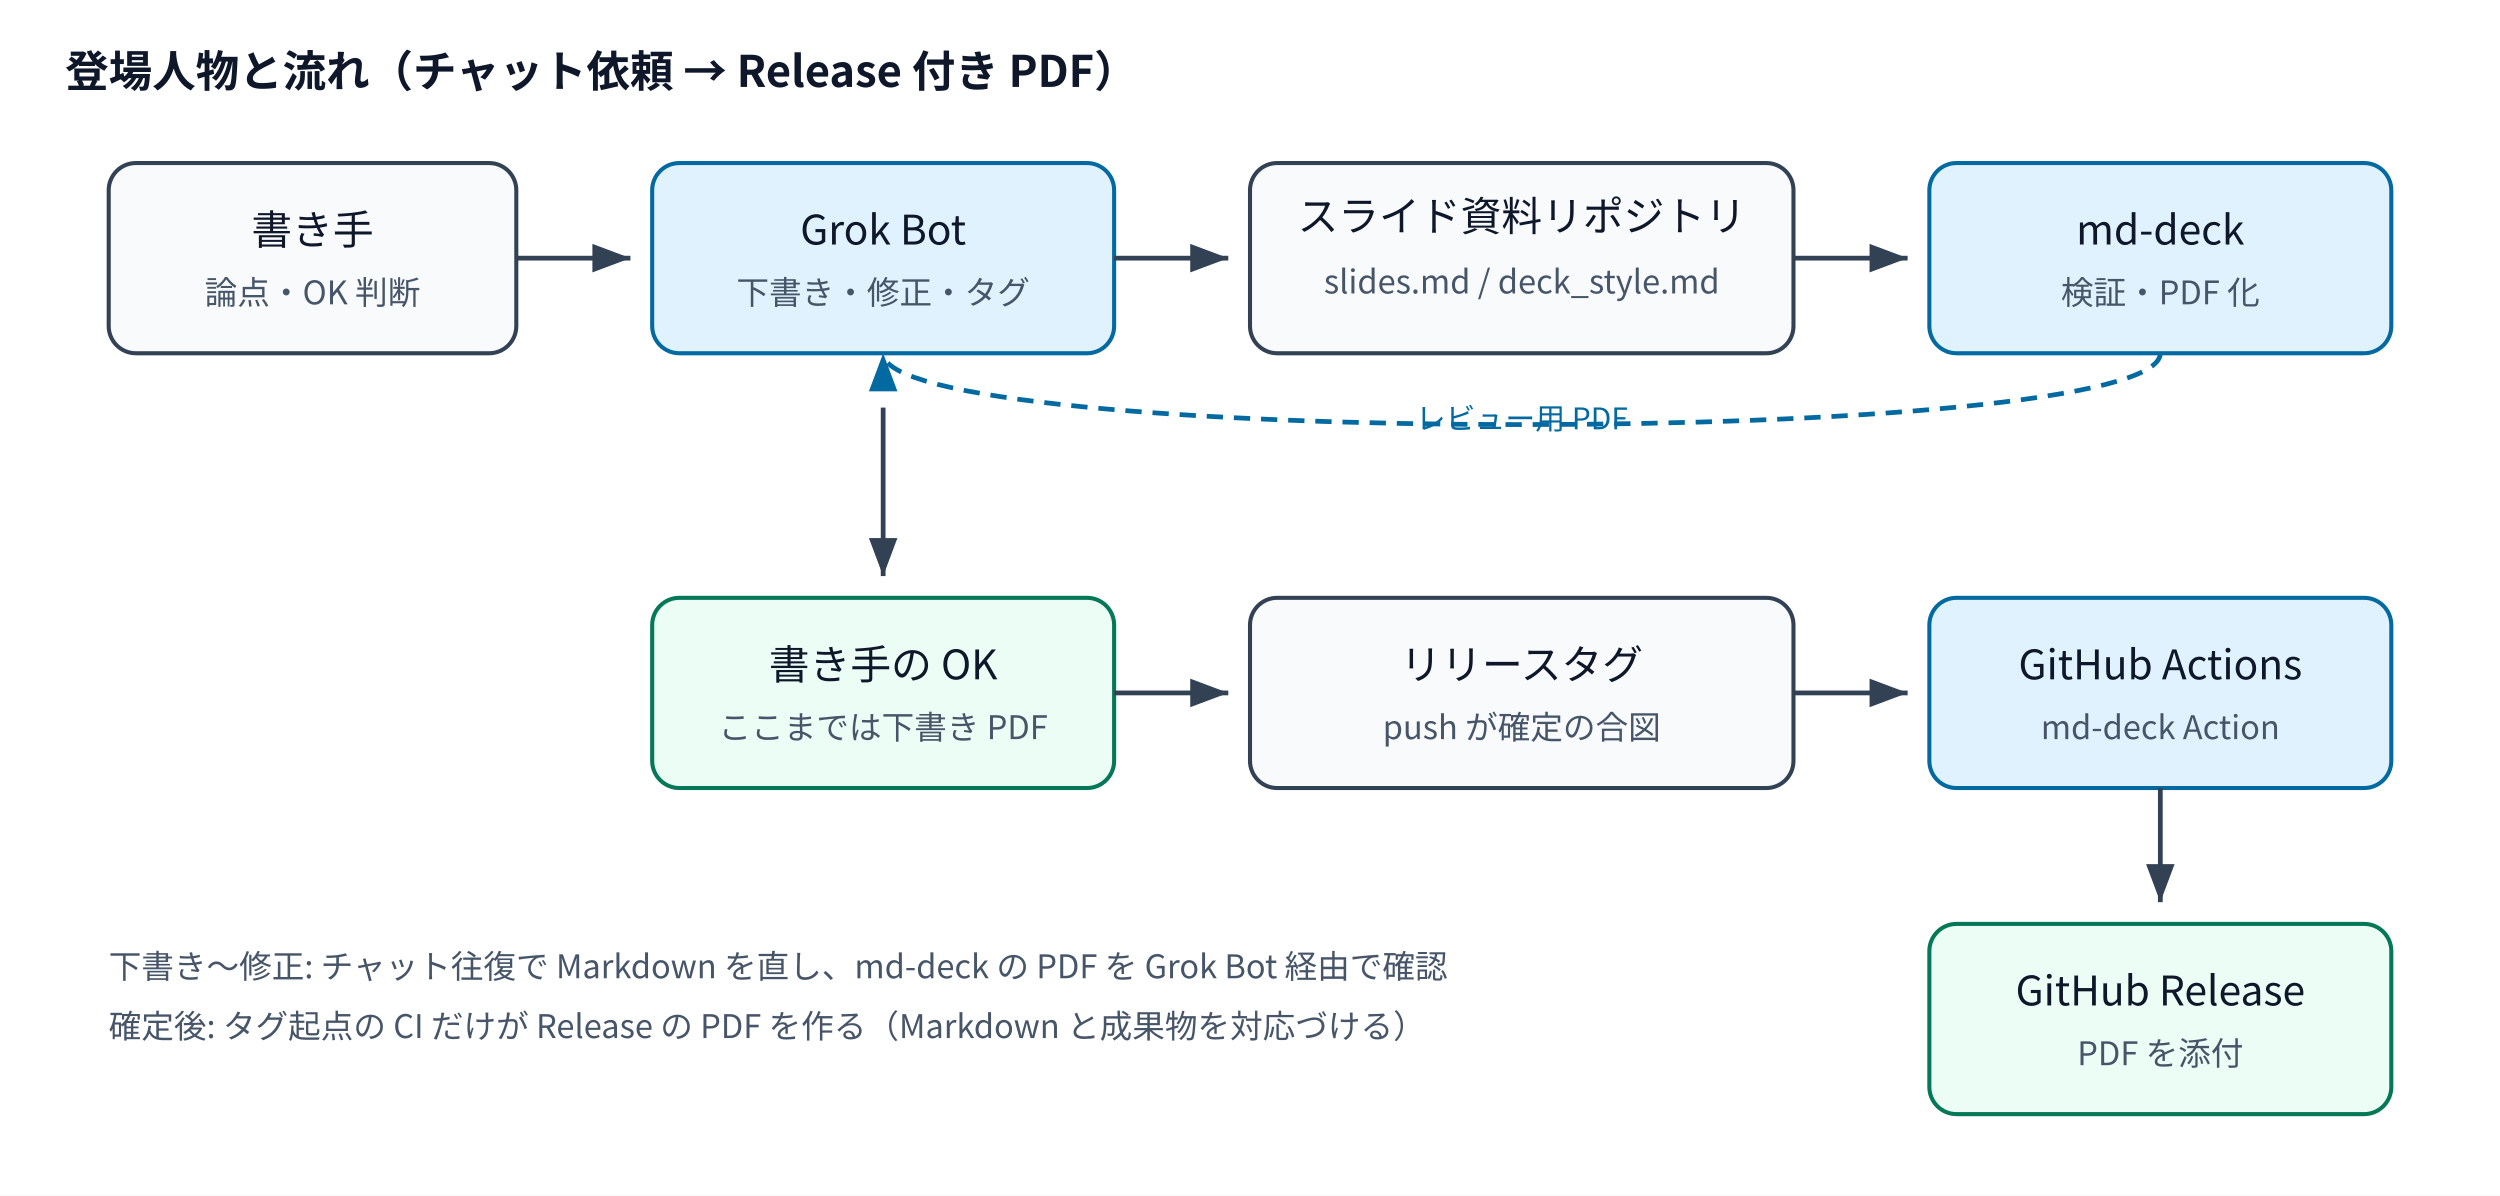
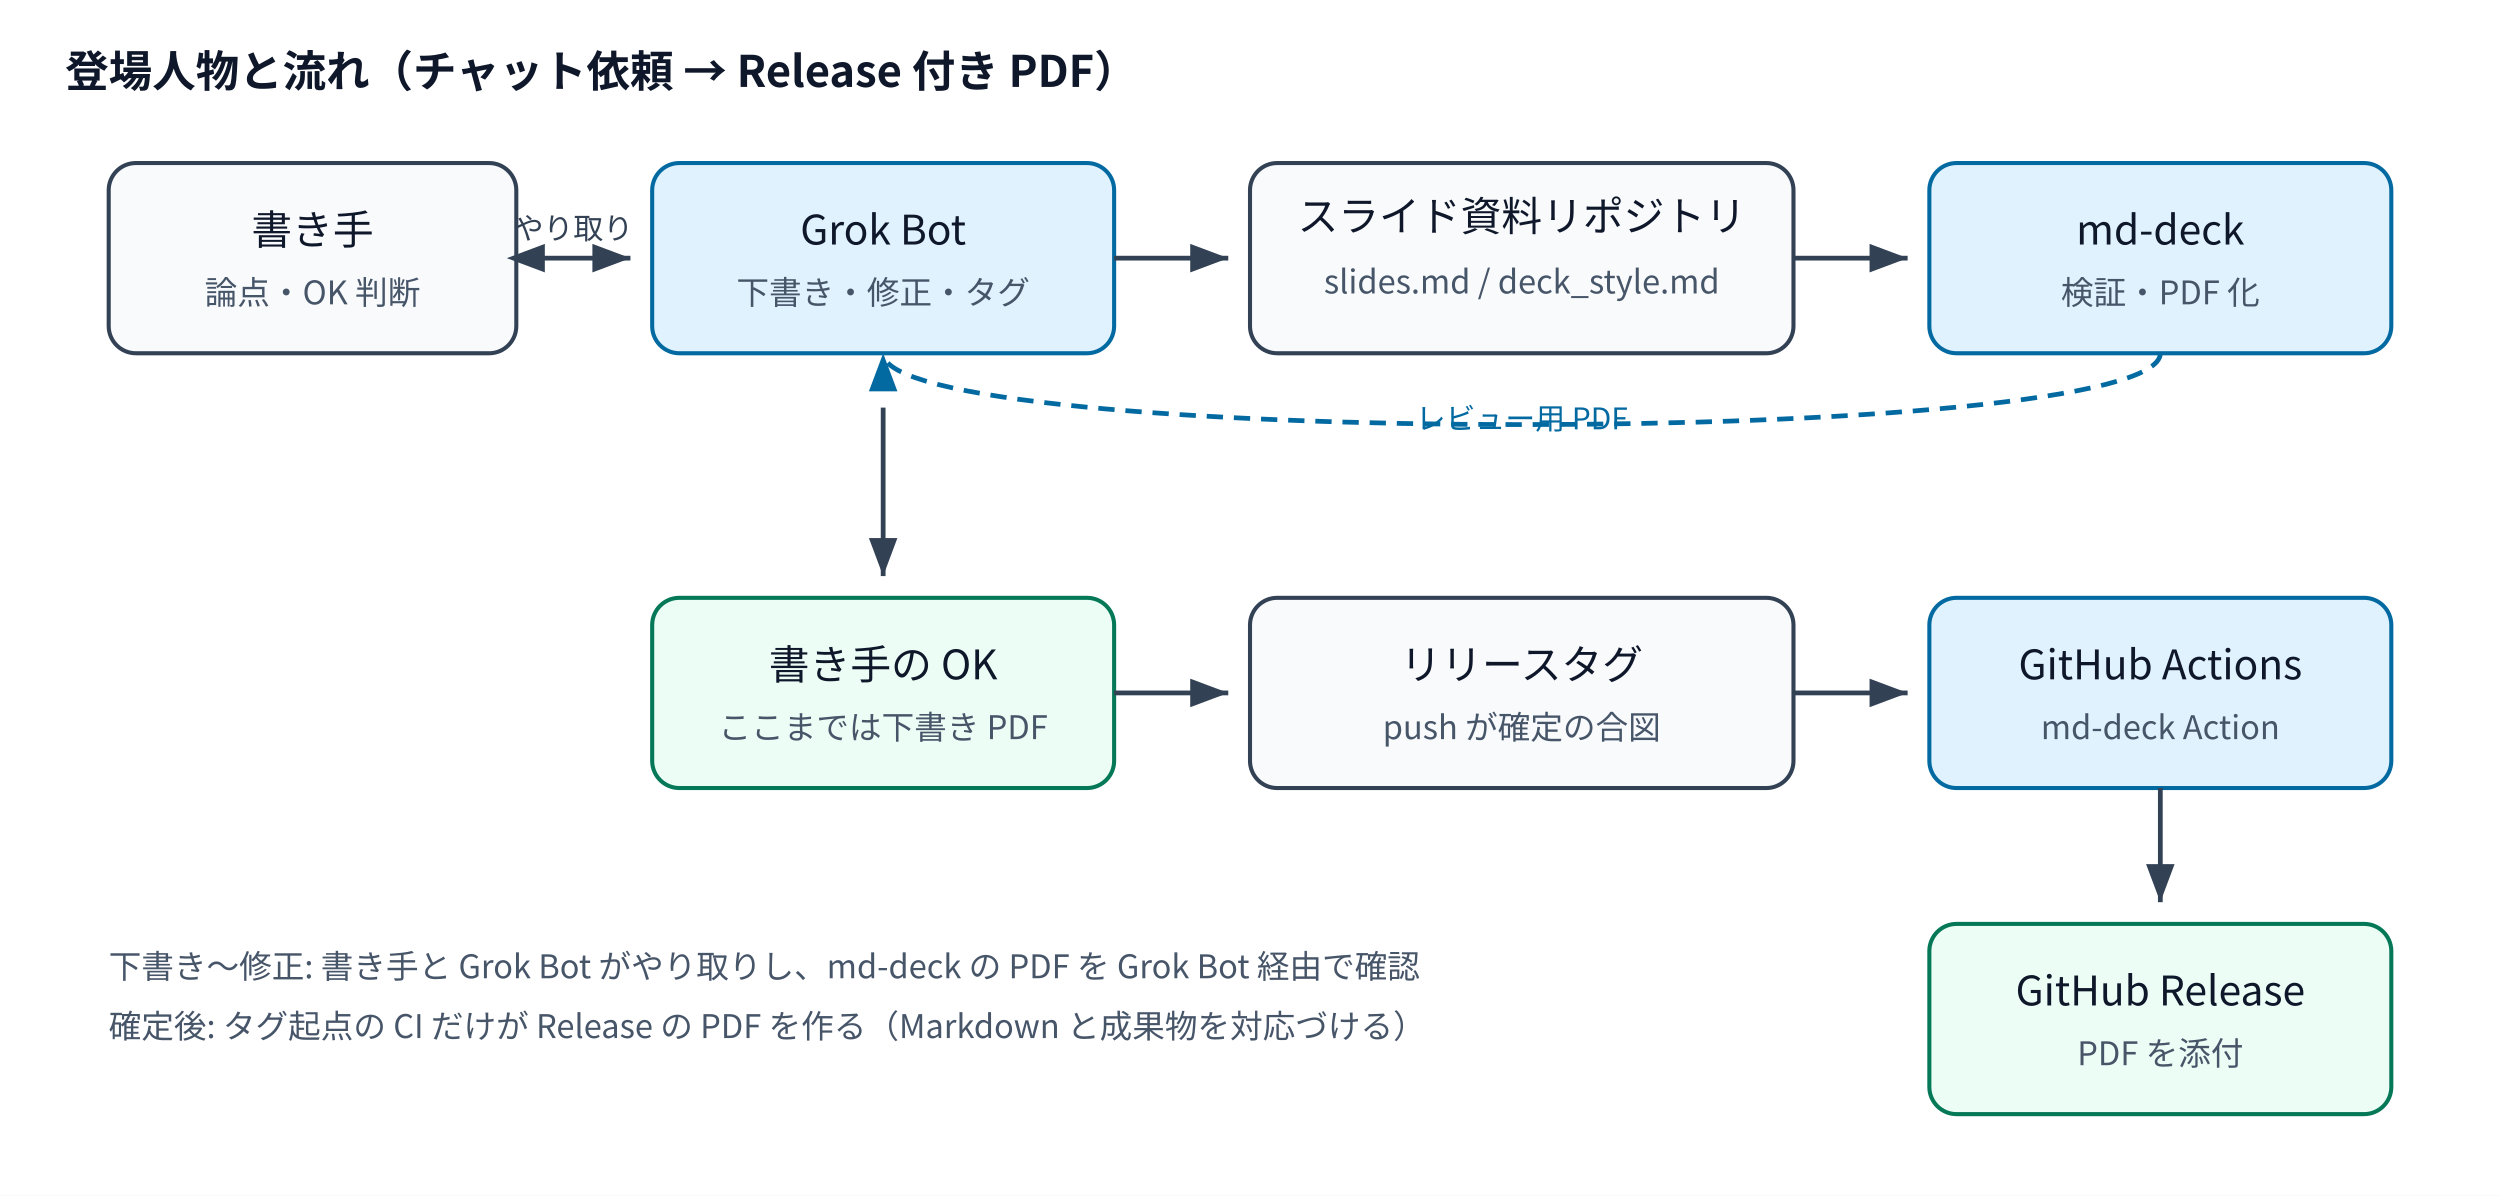
<svg xmlns="http://www.w3.org/2000/svg" width="920" height="440" viewBox="0 0 920 440" role="img" aria-labelledby="title desc">
  <defs>
    <marker id="arrow" markerWidth="10" markerHeight="10" refX="8" refY="3" orient="auto">
      <path d="M0,0 L8,3 L0,6 Z" fill="#334155" />
+     </marker>
+     <marker id="arrow-start" markerWidth="10" markerHeight="10" refX="2" refY="3" orient="auto">
+       <path d="M8,0 L0,3 L8,6 Z" fill="#334155" />
    </marker>
    <marker id="arrow-return" markerWidth="10" markerHeight="10" refX="8" refY="3" orient="auto">
      <path d="M0,0 L8,3 L0,6 Z" fill="#0369a1" />
    </marker>
    <style>
      .box { fill:#f8fafc; stroke:#334155; stroke-width:1.5; rx:10; }
      .box-accent { fill:#e0f2fe; stroke:#0369a1; stroke-width:1.5; rx:10; }
      .box-ok { fill:#ecfdf5; stroke:#047857; stroke-width:1.5; rx:10; }
      .label { font-family: "Hiragino Sans", "Noto Sans CJK JP", "Segoe UI", sans-serif; font-size:15px; fill:#0f172a; }
      .sub { font-family: "Hiragino Sans", "Noto Sans CJK JP", "Segoe UI", sans-serif; font-size:12px; fill:#475569; }
      .title { font-family: "Hiragino Sans", "Noto Sans CJK JP", "Segoe UI", sans-serif; font-size:16px; font-weight:700; fill:#0f172a; }
      .edge { stroke:#334155; stroke-width:1.75; fill:none; marker-end:url(#arrow); }
+       .edge-both { stroke:#334155; stroke-width:1.75; fill:none; marker-start:url(#arrow-start); marker-end:url(#arrow); }
      .edge-return { stroke:#0369a1; stroke-width:1.75; fill:none; stroke-dasharray:6 4; marker-end:url(#arrow-return); }
      .edge-label { font-family: "Hiragino Sans", "Noto Sans CJK JP", "Segoe UI", sans-serif; font-size:11px; fill:#0369a1; }
+       .edge-label-dark { font-family: "Hiragino Sans", "Noto Sans CJK JP", "Segoe UI", sans-serif; font-size:11px; fill:#334155; }
    </style>
  </defs>
  <rect width="920" height="440" fill="#ffffff" />
  <text x="24" y="32" class="title">登場人物と流れ（チャット依頼 → Release 付き PDF）</text>
  <rect class="box" x="40" y="60" width="150" height="70" />
  <text x="115" y="90" text-anchor="middle" class="label">書き手</text>
  <text x="115" y="112" text-anchor="middle" class="sub">論点・OK 判断</text>
  <rect class="box-accent" x="240" y="60" width="170" height="70" />
  <text x="325" y="90" text-anchor="middle" class="label">Grok Bot</text>
  <text x="325" y="112" text-anchor="middle" class="sub">下書き・修正・タグ</text>
  <rect class="box" x="460" y="60" width="200" height="70" />
  <text x="560" y="85" text-anchor="middle" class="label">スライド資料リポジトリ</text>
  <text x="560" y="108" text-anchor="middle" class="sub">slides.md / deck_style.md</text>
  <rect class="box-accent" x="710" y="60" width="170" height="70" />
  <text x="795" y="90" text-anchor="middle" class="label">md-deck</text>
  <text x="795" y="112" text-anchor="middle" class="sub">検証・PDF 化</text>
-   <path class="edge" d="M190,95 H232" />
+   <path class="edge-both" d="M190,95 H232" />
+   <text x="211" y="88" text-anchor="middle" class="edge-label-dark">やり取り</text>
  <path class="edge" d="M410,95 H452" />
  <path class="edge" d="M660,95 H702" />
  <path class="edge-return" d="M795,130 C795,165 325,165 325,130" />
  <text x="560" y="158" text-anchor="middle" class="edge-label">レビュー用 PDF</text>
  <rect class="box-ok" x="240" y="220" width="170" height="70" />
  <text x="325" y="250" text-anchor="middle" class="label">書き手の OK</text>
  <text x="325" y="272" text-anchor="middle" class="sub">ここまでは下書き PDF</text>
  <rect class="box" x="460" y="220" width="200" height="70" />
  <text x="560" y="250" text-anchor="middle" class="label">リリースタグ</text>
  <text x="560" y="272" text-anchor="middle" class="sub">push が確定の合図</text>
  <rect class="box-accent" x="710" y="220" width="170" height="70" />
  <text x="795" y="250" text-anchor="middle" class="label">GitHub Actions</text>
  <text x="795" y="272" text-anchor="middle" class="sub">md-deck Action</text>
  <path class="edge" d="M325,150 V212" />
  <path class="edge" d="M410,255 H452" />
  <path class="edge" d="M660,255 H702" />
  <rect class="box-ok" x="710" y="340" width="170" height="70" />
  <text x="795" y="370" text-anchor="middle" class="label">GitHub Release</text>
  <text x="795" y="392" text-anchor="middle" class="sub">PDF を添付</text>
  <path class="edge" d="M795,290 V332" />
-   <text x="40" y="360" class="sub">下書き〜修正: チャット往復で Markdown を直し、md-deck の PDF を Grok Bot 経由で確認</text>
+   <text x="40" y="360" class="sub">下書き〜修正: 書き手と Grok Bot がやり取りし、md-deck の PDF を Grok Bot 経由で確認</text>
  <text x="40" y="382" class="sub">確定後: タグ起点の CI だけが Release の PDF を作る（Markdown と成果物を対応づける）</text>
</svg>
